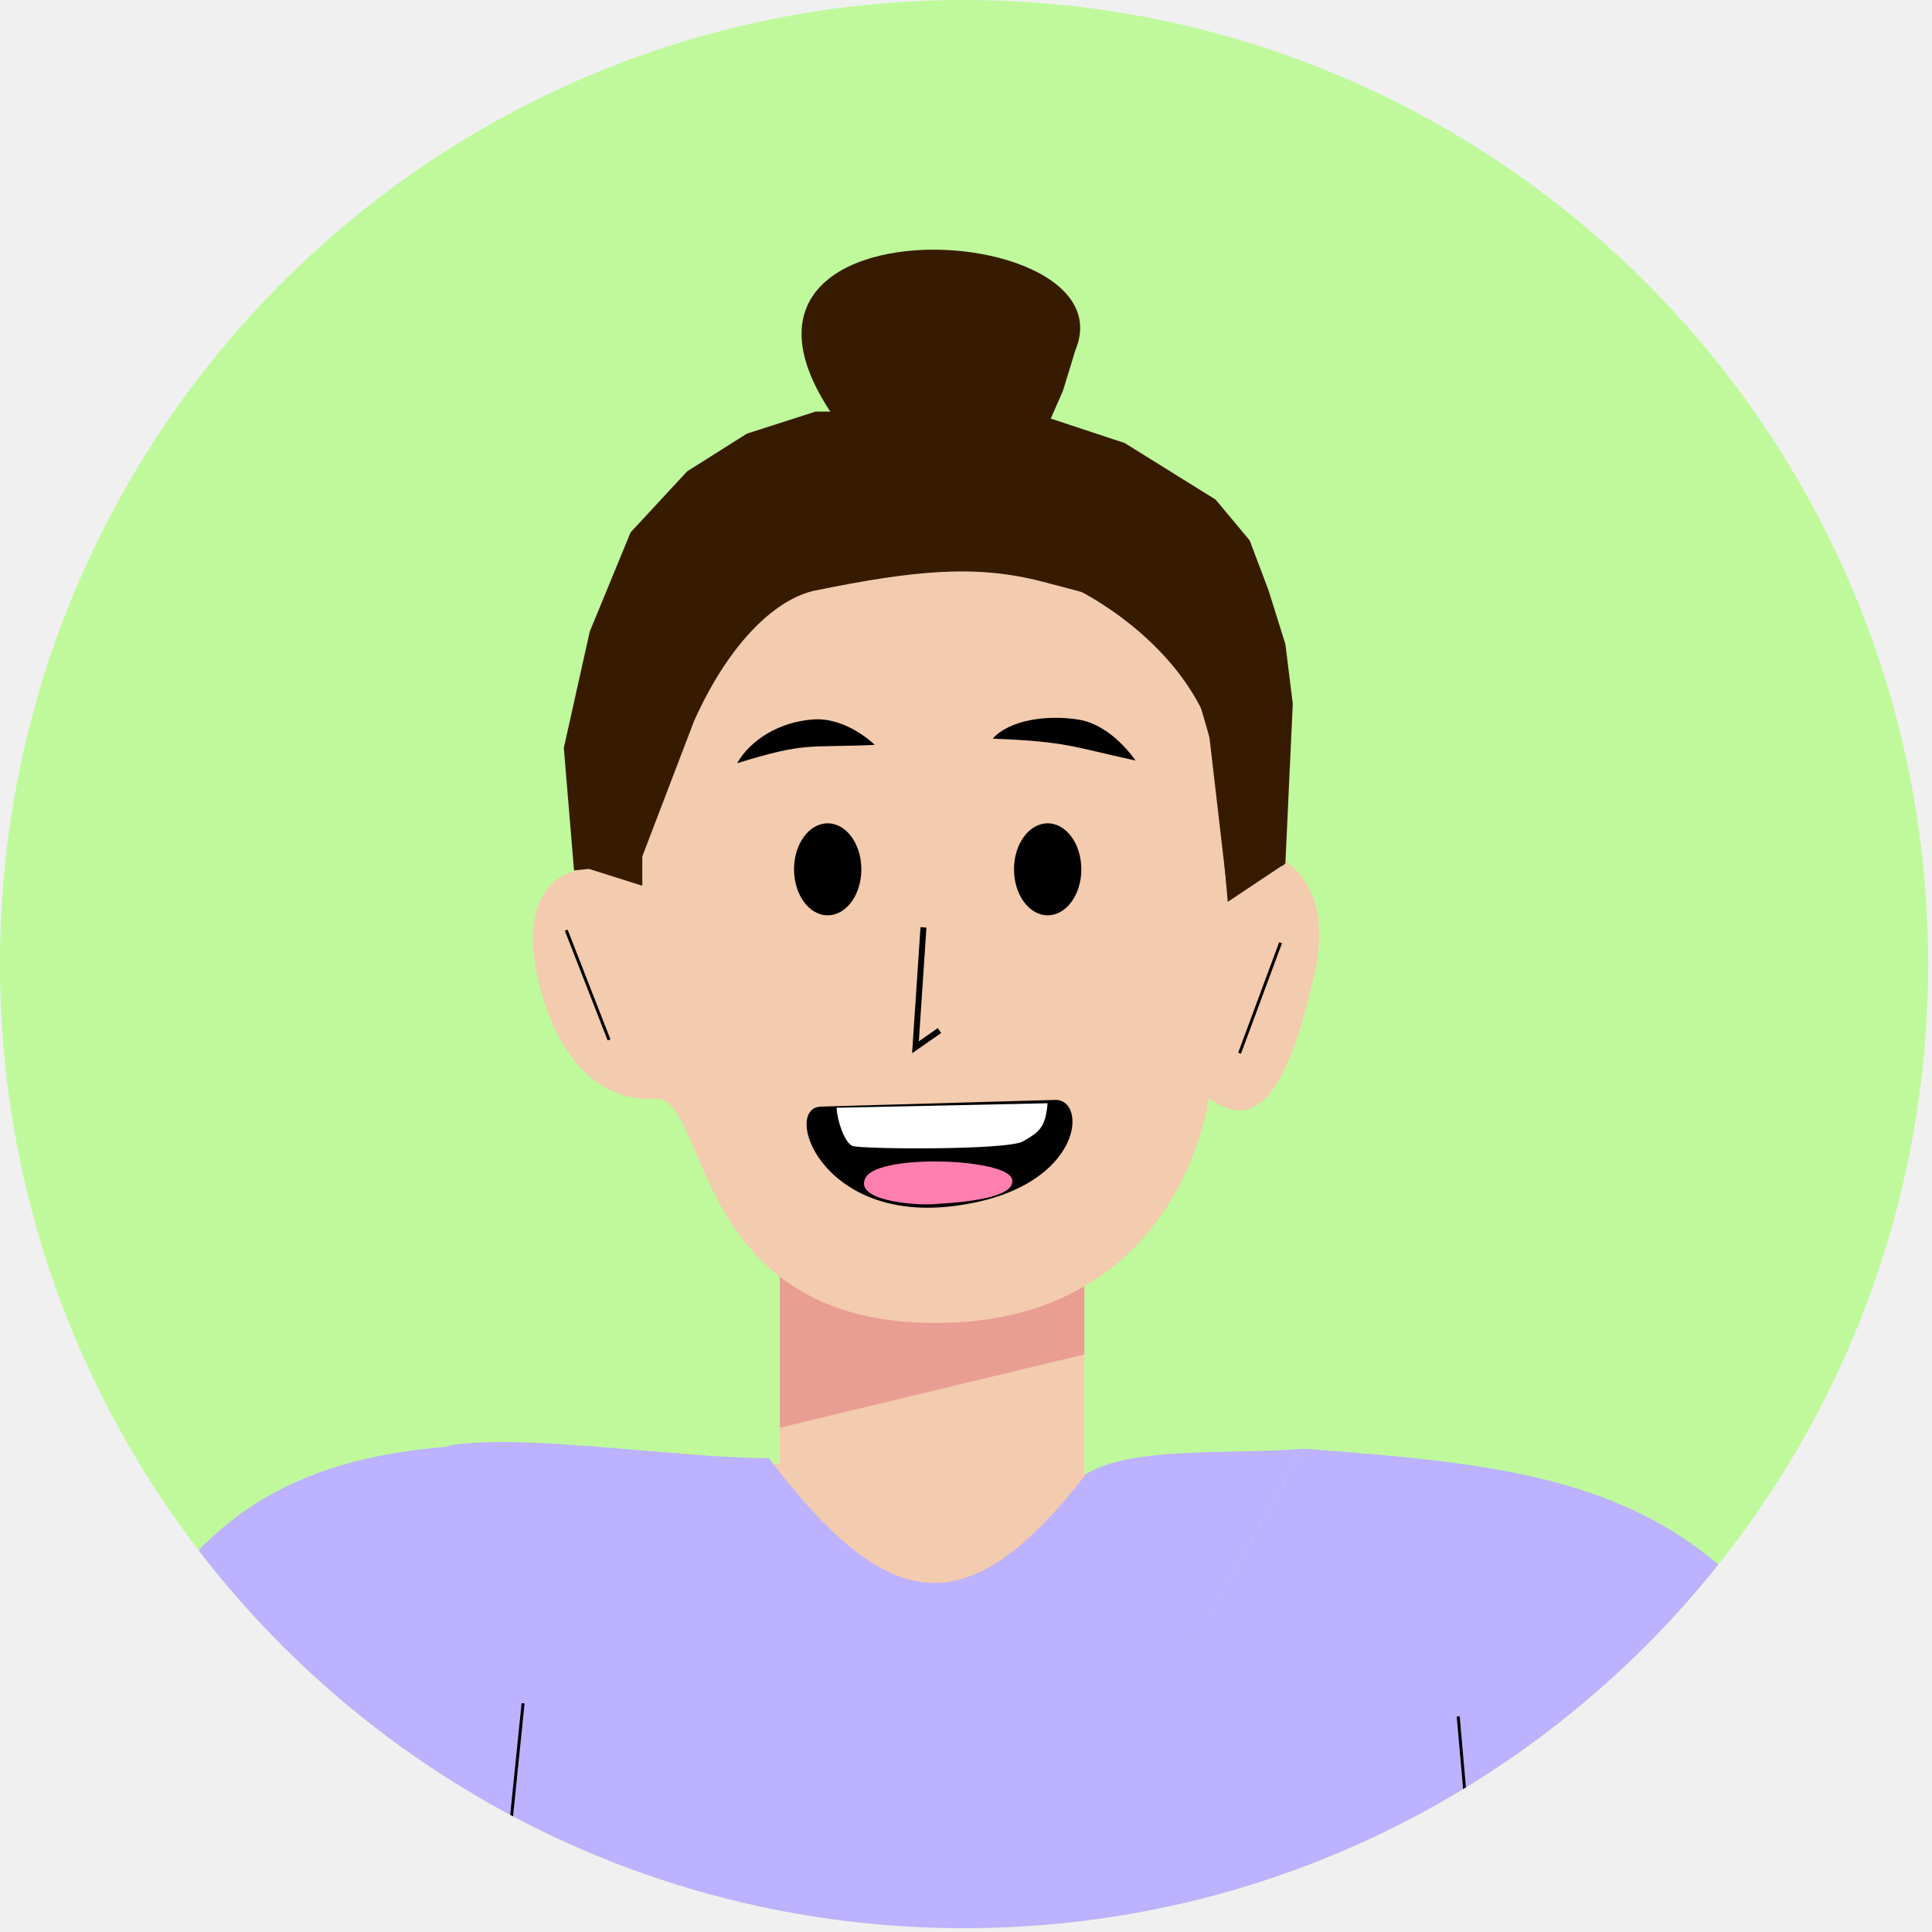
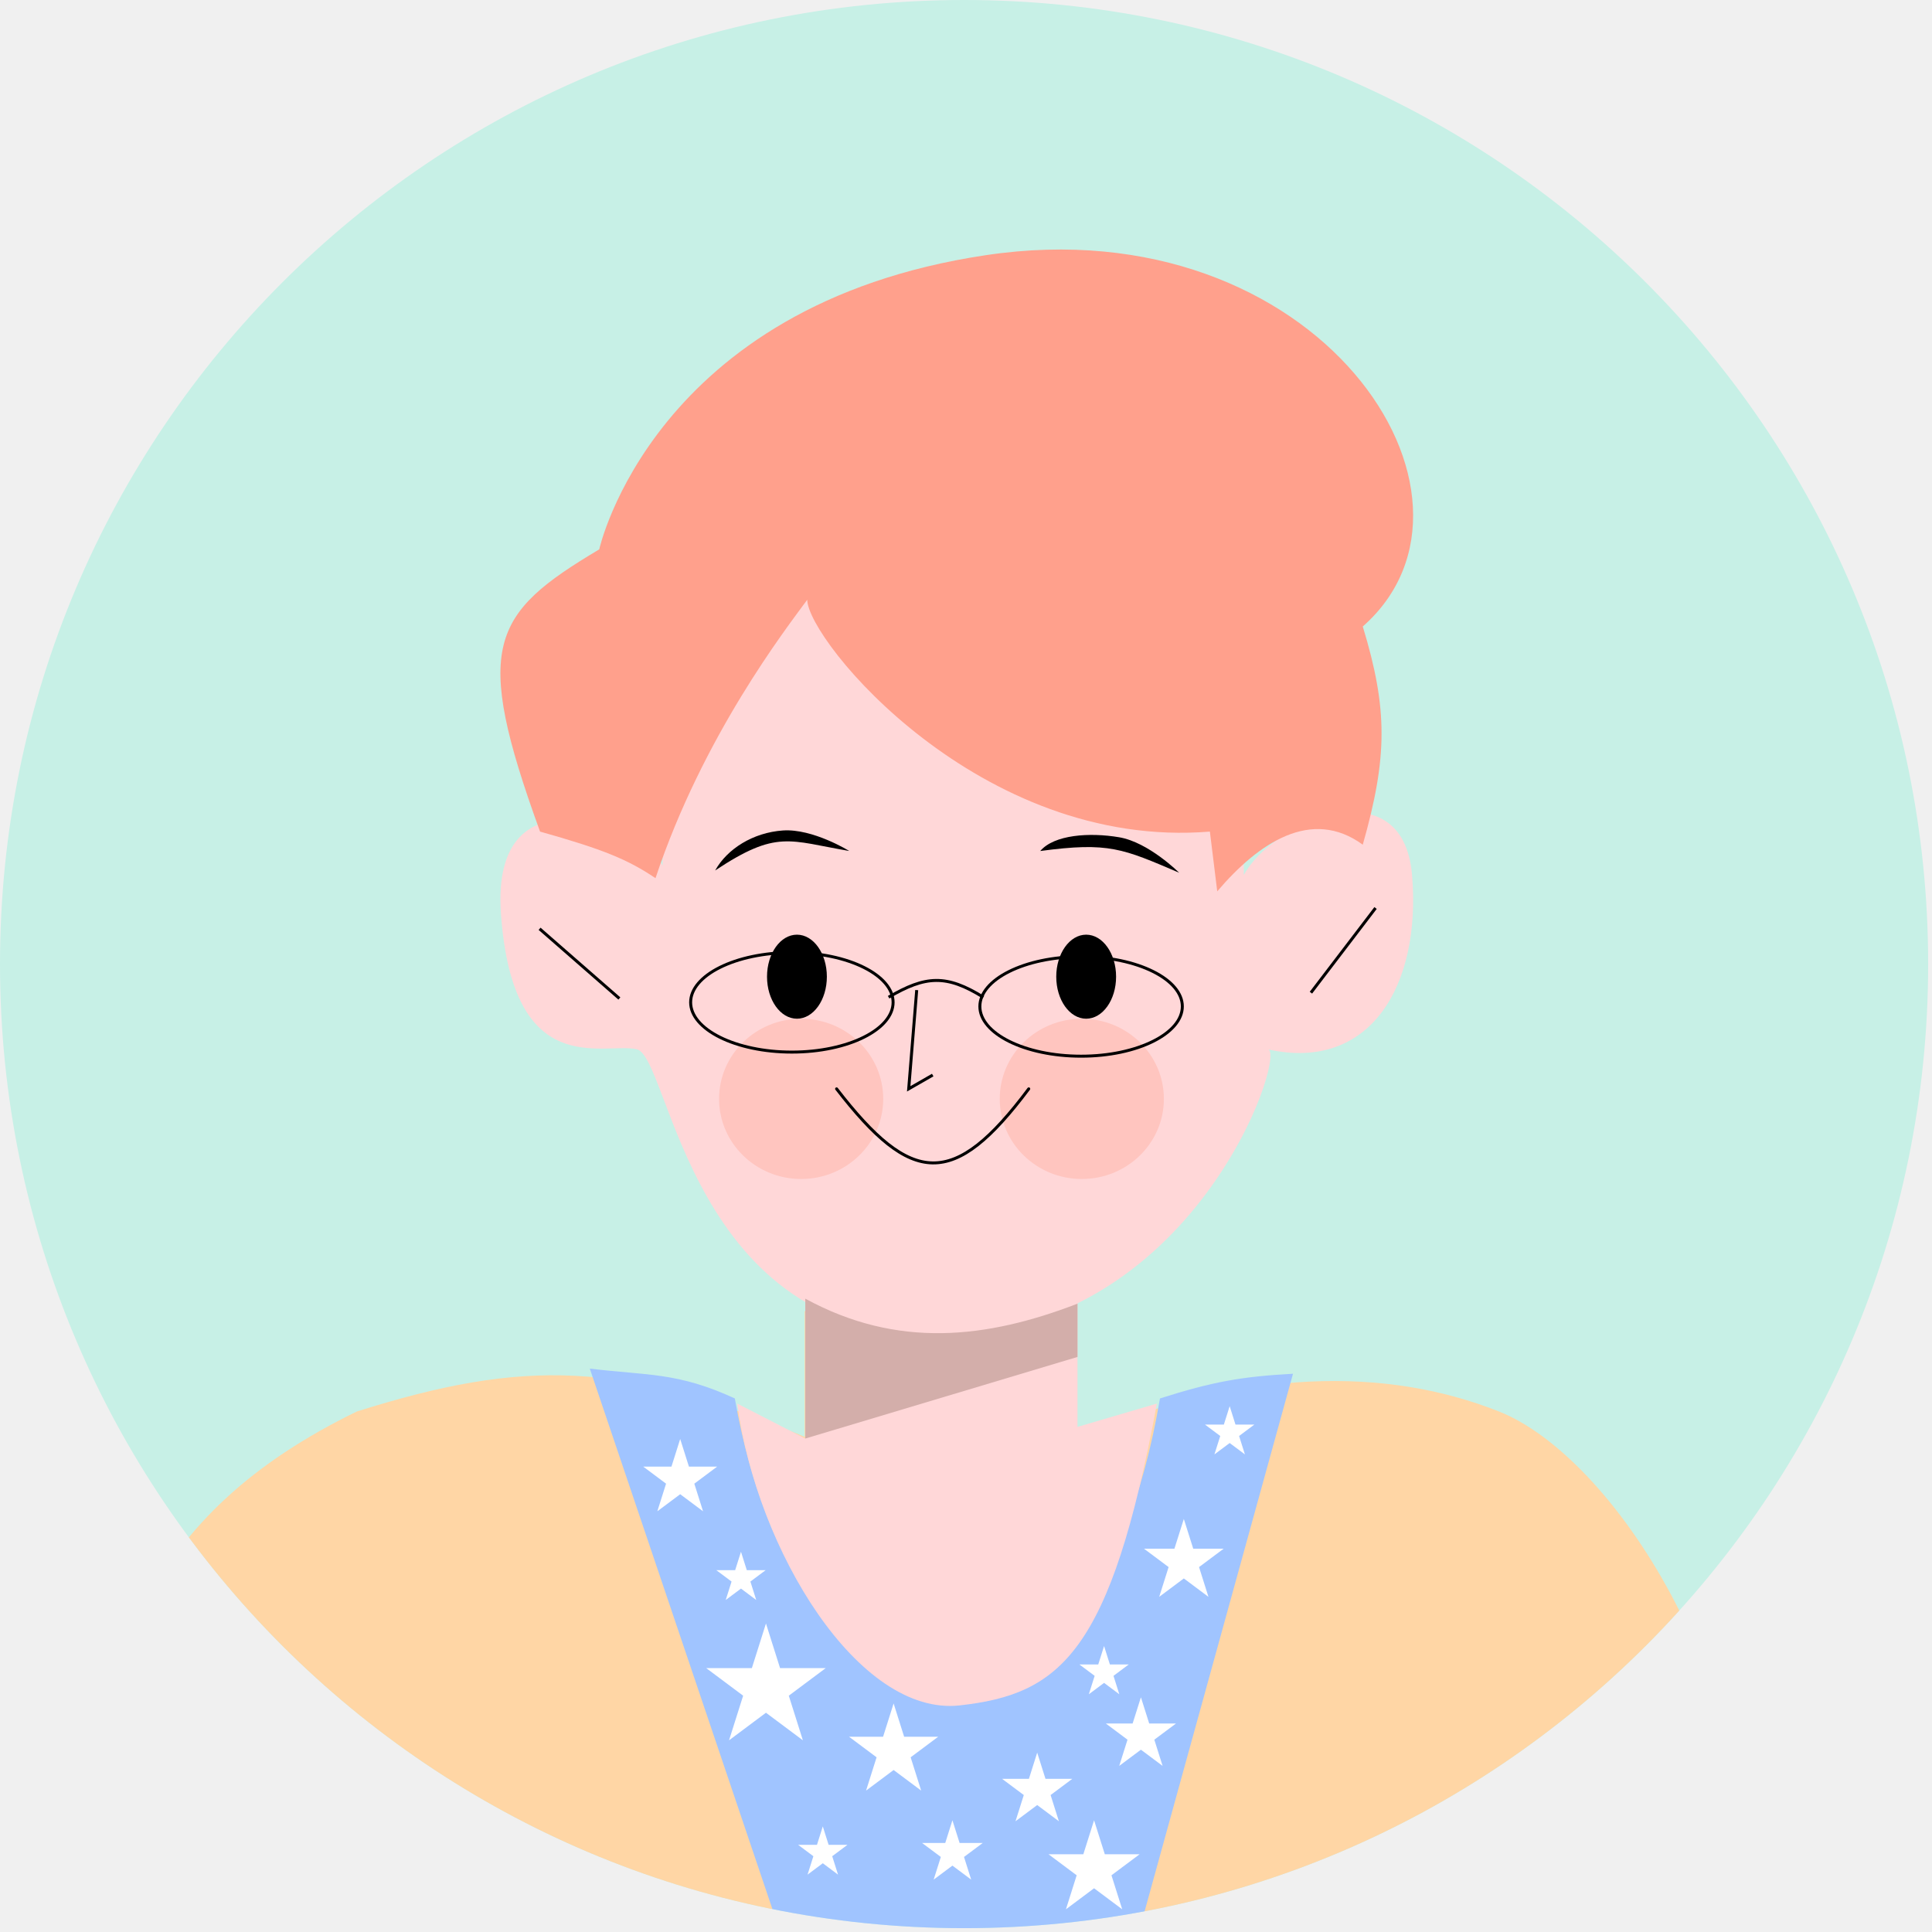
<svg xmlns="http://www.w3.org/2000/svg" width="325" height="325" viewBox="0 0 325 325" fill="none">
-   <circle cx="162.177" cy="162.177" r="162.177" fill="#9FFF64" fill-opacity="0.6" />
-   <mask id="mask0_1617_7887" style="mask-type:alpha" maskUnits="userSpaceOnUse" x="0" y="0" width="325" height="325">
-     <circle cx="162.177" cy="162.177" r="162.177" fill="#D9D9D9" />
+   <circle cx="162.177" cy="162.177" r="162.177" fill="#C7F0E6" />
+   <mask id="mask0_1645_8394" style="mask-type:alpha" maskUnits="userSpaceOnUse" x="0" y="0" width="325" height="325">
+     <circle cx="162.177" cy="162.177" r="162.177" fill="#B9FF82" />
  </mask>
-   <g mask="url(#mask0_1617_7887)">
-     <path d="M131.182 246.313V209.339C151.228 218.722 163.4 218.23 182.405 209.339V247.933C206.724 243.175 210.227 245.784 243.534 252.163C276.84 258.541 303.041 257.007 312.746 331.043H-6C-0.097 282.107 35.764 262.77 53.739 254.277C71.714 245.784 88.3 240.531 131.182 246.313Z" fill="#F3CBAE" />
-     <path d="M129.34 245.29C149.43 271.723 162.646 273.838 182.736 247.933C190.666 243.175 207.055 244.761 219.215 243.704L170.988 328.929H158.233H142.242L75.415 243.175C87.891 241.053 114.008 245.29 129.34 245.29Z" fill="#BDB2FF" />
-     <path d="M131.183 240.163V201.938C151.356 207.438 160.213 211.69 182.404 205.639V227.843L131.183 240.163Z" fill="#E99E93" />
-     <path d="M91.275 167.575C97.09 187.136 110.308 184.781 110.308 184.781C119.296 184.781 116.123 222.556 157.361 222.556C198.599 222.556 203.355 184.781 203.355 184.781C211.813 190.836 216.794 182.856 221.097 163.873C225.401 144.891 211.284 142.726 211.284 142.726C221.989 88.699 197.342 71.709 153.129 69.241C108.916 66.773 94.249 102.127 97.09 146.427C97.09 146.427 85.46 148.014 91.275 167.575Z" fill="#F3CBAE" />
-     <path d="M96.562 146.427L107.596 145.243L116.777 121.239C122.895 107.63 130.822 100.616 137.175 99.325C154.006 95.906 164.22 94.933 175.426 97.86C192.257 102.256 189.197 101.768 189.197 101.768L200.417 113.491L204.497 127.658L206.526 151.714L216.228 145.243L217.47 118.377L216.228 108.363L213.399 99.325L210.227 90.916L204.497 84.044L189.197 74.528L173.22 69.241H137.175L125.64 72.948L115.595 79.286L106.079 89.556L99.206 106.248L94.846 125.809L96.562 146.427Z" fill="#371B00" />
-     <path d="M219.214 243.704L168.88 332.423L244.277 331.717L248.148 331.681L252.801 331.637L320.999 330.999C304.959 250.537 269.476 247.462 219.214 243.704Z" fill="#BDB2FF" />
-     <ellipse cx="139.232" cy="146.235" rx="5.662" ry="7.738" fill="black" />
-     <ellipse cx="176.238" cy="146.235" rx="5.662" ry="7.738" fill="black" />
-     <path d="M155.345 156L154 176.174L158.035 173.359" stroke="black" />
-     <path d="M95.25 156.472L102.453 174.933" stroke="black" stroke-width="0.5" />
-     <path d="M215.416 158.586L208.524 177.166" stroke="black" stroke-width="0.5" />
-     <path d="M124 128.383C135.702 124.797 135.553 125.807 147.154 125.308C147.154 125.308 142.497 120.644 136.834 121.022C131.172 121.399 126.265 124.419 124 128.383Z" fill="black" />
-     <path d="M167 124.253C179.457 124.752 180.203 125.573 191.012 127.936C191.012 127.936 187.095 121.983 181.495 121.064C175.895 120.144 169.642 121.233 167 124.253Z" fill="black" />
-     <path d="M249.772 339.595L245.297 288.73" stroke="black" stroke-width="0.5" />
-     <path d="M94.558 242.952L151.571 342.779L77.312 335.151L73.742 335.344L69.45 335.575L6.547 338.968C16.078 253.51 45.696 241.712 94.558 242.952Z" fill="#BDB2FF" />
-     <path d="M82.809 337.323L87.994 286.526" stroke="black" stroke-width="0.5" />
-     <path d="M206.353 149L215.999 145.512V135.409L213.769 108.359L200.525 85.425L172.977 79.043L178.805 65.75L180.924 58.837C191.519 33.314 89.912 31.834 159.203 89.679C110.094 89.679 110.556 108.359 110.556 108.359L96.999 137.562V145.512L108.047 149L108.047 127.23L110.556 108.359L123.111 99.089C123.111 99.089 120.098 99.62 136.668 94.842C147.701 91.66 157.756 92.718 174.326 96.434C180.58 97.837 197.151 106.841 203.174 121.634L206.353 149Z" fill="#371B00" />
-     <path d="M177.73 185.021L138.094 186.153C131.649 186.355 137.878 205.371 159.8 202.951C181.721 200.532 183.203 185.398 177.73 185.021Z" fill="black" />
-     <path d="M170.252 198.376C169.434 194.835 147.917 194.08 145.652 198.044C143.388 202.007 153.965 202.762 156.795 202.573C159.626 202.385 171.071 201.917 170.252 198.376Z" fill="#FF80AE" />
-     <path d="M143.378 192.761C142.057 192.195 140.815 188.474 140.735 186.344L176.219 185.589C175.886 189.768 174.709 190.496 172.066 192.006C169.424 193.516 144.699 193.327 143.378 192.761Z" fill="white" />
+   <g mask="url(#mask0_1645_8394)">
+     <path d="M84.271 153.737C82.442 128.195 108.726 139.828 111.458 145.621C111.18 105.229 125.583 83.501 161.328 83.501C197.539 83.501 209.092 112.982 209.239 147.208C213.626 138.638 235.963 128.502 237.534 147.208C239.099 165.845 230.445 180.278 213.392 176.545C216.215 178.14 200.573 223.873 158.634 224.679C115.863 225.502 112.792 177.741 107.097 176.502C101.402 175.263 86.292 181.973 84.271 153.737Z" fill="#FFD7D8" />
+     <path d="M135.357 241.709V220.536C152.02 226.661 161.702 228.337 181.062 220.536V241.709C209.814 230.125 233.199 229.927 252.158 237.44C271.117 244.953 296.339 283.03 294.139 324.352H11.446C15.189 279.637 24.65 254.686 60.029 237.44C88.23 228.554 104.659 228.903 135.357 241.709Z" fill="#FFD6A5" />
+     <ellipse cx="134.768" cy="184.851" rx="13.805" ry="13.479" fill="#FFC5BF" />
+     <ellipse cx="181.982" cy="184.851" rx="13.805" ry="13.479" fill="#FFC5BF" />
+     <ellipse cx="134.061" cy="164.299" rx="5.033" ry="7.069" fill="black" />
+     <ellipse cx="182.715" cy="164.299" rx="5.033" ry="7.069" fill="black" />
+     <path d="M154.208 166.553L152.861 183.164L156.902 180.846" stroke="black" stroke-width="0.5" />
+     <path d="M120.303 146.427C130.704 139.53 132.717 141.427 142.861 143.151C142.861 143.151 136.743 139.357 131.71 139.702C126.678 140.047 122.316 142.806 120.303 146.427Z" fill="black" />
+     <path d="M174.987 143.157C186.563 141.606 188.853 142.758 198.351 146.806C198.351 146.806 193.232 141.683 188.255 140.843C183.277 140.004 177.336 140.399 174.987 143.157Z" fill="black" />
+     <path d="M90.77 156.241L104.191 167.966" stroke="black" stroke-width="0.5" />
+     <path d="M231.394 152.744L220.523 166.989" stroke="black" stroke-width="0.5" />
+     <path d="M131.018 324.353L99.215 230.227C109.005 231.408 113.958 230.806 123.614 235.245C134.551 297.534 183.686 302.725 195.128 235.245C203.953 232.439 208.854 231.56 217.508 231.092L191.763 324.353H131.018Z" fill="#A0C4FF" />
+     <path d="M110.269 147.724C105.614 144.591 101.477 142.876 90.847 139.889C79.466 108.602 82.573 103.286 100.803 92.414C100.803 92.414 109.847 51.291 165.826 42.926C221.805 34.561 254.052 83.537 229.245 105.388C233.502 119.352 233.41 127.402 229.245 142.091C220.622 135.805 211.727 141.754 204.764 149.943L203.526 139.889C164.867 143.052 135.89 107.774 135.792 100.89C132.265 105.71 118.249 123.756 110.269 147.724Z" fill="#FFA08C" />
+     <path d="M124.647 261.036L125.626 264.134H128.795L126.231 266.048L127.211 269.146L124.647 267.231L122.083 269.146L123.062 266.048L120.499 264.134H123.668L124.647 261.036Z" fill="white" />
+     <path d="M150.323 286.552L152.093 292.152H157.822L153.188 295.613L154.958 301.212L150.323 297.751L145.689 301.212L147.459 295.613L142.824 292.152H148.553L150.323 286.552Z" fill="white" />
+     <path d="M128.85 273.103L131.223 280.609H138.902L132.69 285.248L135.062 292.754L128.85 288.115L122.638 292.754L125.011 285.248L118.799 280.609H126.477L128.85 273.103Z" fill="white" />
+     <path d="M174.477 294.828L175.87 299.236H180.38L176.732 301.961L178.125 306.369L174.477 303.644L170.828 306.369L172.222 301.961L168.573 299.236H173.083L174.477 294.828Z" fill="white" />
+     <path d="M191.924 285.517L193.318 289.925H197.827L194.179 292.649L195.572 297.057L191.924 294.333L188.275 297.057L189.669 292.649L186.021 289.925H190.53L191.924 285.517Z" fill="white" />
+     <path d="M160.216 306.207L161.421 310.02H165.322L162.166 312.376L163.371 316.188L160.216 313.832L157.061 316.188L158.266 312.376L155.11 310.02H159.011L160.216 306.207Z" fill="white" />
+     <path d="M184.044 306.207L185.852 311.926H191.702L186.969 315.46L188.777 321.179L184.044 317.644L179.311 321.179L181.118 315.46L176.385 311.926H182.236L184.044 306.207Z" fill="white" />
+     <path d="M185.726 276.897L186.705 279.995H189.874L187.311 281.91L188.29 285.007L185.726 283.093L183.162 285.007L184.142 281.91L181.578 279.995H184.747L185.726 276.897Z" fill="white" />
+     <path d="M114.422 242.063L115.891 246.71H120.644L116.798 249.582L118.267 254.228L114.422 251.356L110.576 254.228L112.045 249.582L108.199 246.71H112.953L114.422 242.063Z" fill="white" />
+     <path d="M138.411 307.24L139.39 310.337H142.559L139.995 312.252L140.974 315.349L138.411 313.435L135.847 315.349L136.826 312.252L134.262 310.337H137.431L138.411 307.24Z" fill="white" />
+     <path d="M206.855 236.548L207.834 239.646H211.003L208.439 241.56L209.419 244.658L206.855 242.744L204.291 244.658L205.27 241.56L202.707 239.646H205.876L206.855 236.548Z" fill="white" />
+     <path d="M199.143 255.518L200.725 260.521H205.844L201.702 263.614L203.284 268.618L199.143 265.525L195.001 268.618L196.583 263.614L192.442 260.521H197.561L199.143 255.518Z" fill="white" />
+     <path d="M135.464 241.992V218.46C152.598 223.503 164.56 224.356 181.255 218.46V240.031L194.611 236.109C186.854 278.003 178.401 285.002 161.431 286.882C144.462 288.763 127.302 260.882 124.017 236.109L135.464 241.992Z" fill="#FFD7D8" />
+     <path d="M150.237 168.612C150.237 170.846 148.415 172.937 145.315 174.484C142.229 176.023 137.949 176.983 133.208 176.983C128.467 176.983 124.187 176.023 121.101 174.484C118.001 172.937 116.179 170.846 116.179 168.612C116.179 166.377 118.001 164.286 121.101 162.739C124.187 161.2 128.467 160.241 133.208 160.241C137.949 160.241 142.229 161.2 145.315 162.739C148.415 164.286 150.237 166.377 150.237 168.612Z" stroke="black" stroke-width="0.5" />
+     <path d="M198.892 169.301C198.892 171.535 197.07 173.626 193.969 175.173C190.884 176.712 186.604 177.672 181.862 177.672C177.121 177.672 172.841 176.712 169.756 175.173C166.655 173.626 164.833 171.535 164.833 169.301C164.833 167.066 166.655 164.975 169.756 163.428C172.841 161.889 177.121 160.93 181.862 160.93C186.604 160.93 190.884 161.889 193.969 163.428C197.07 164.975 198.892 167.066 198.892 169.301Z" stroke="black" stroke-width="0.5" />
+     <path d="M149.481 167.751C155.707 164.101 159.193 163.884 165.419 167.751" stroke="black" stroke-width="0.5" />
+     <path d="M140.732 183.166C153.355 199.499 160.433 200.052 173.055 183.166" stroke="black" stroke-width="0.5" stroke-linecap="round" />
+     <path d="M135.466 241.992V218.46C150.983 226.925 165.993 225.184 181.257 219.301V228.265L135.466 241.992Z" fill="#D3AEAA" />
  </g>
</svg>
